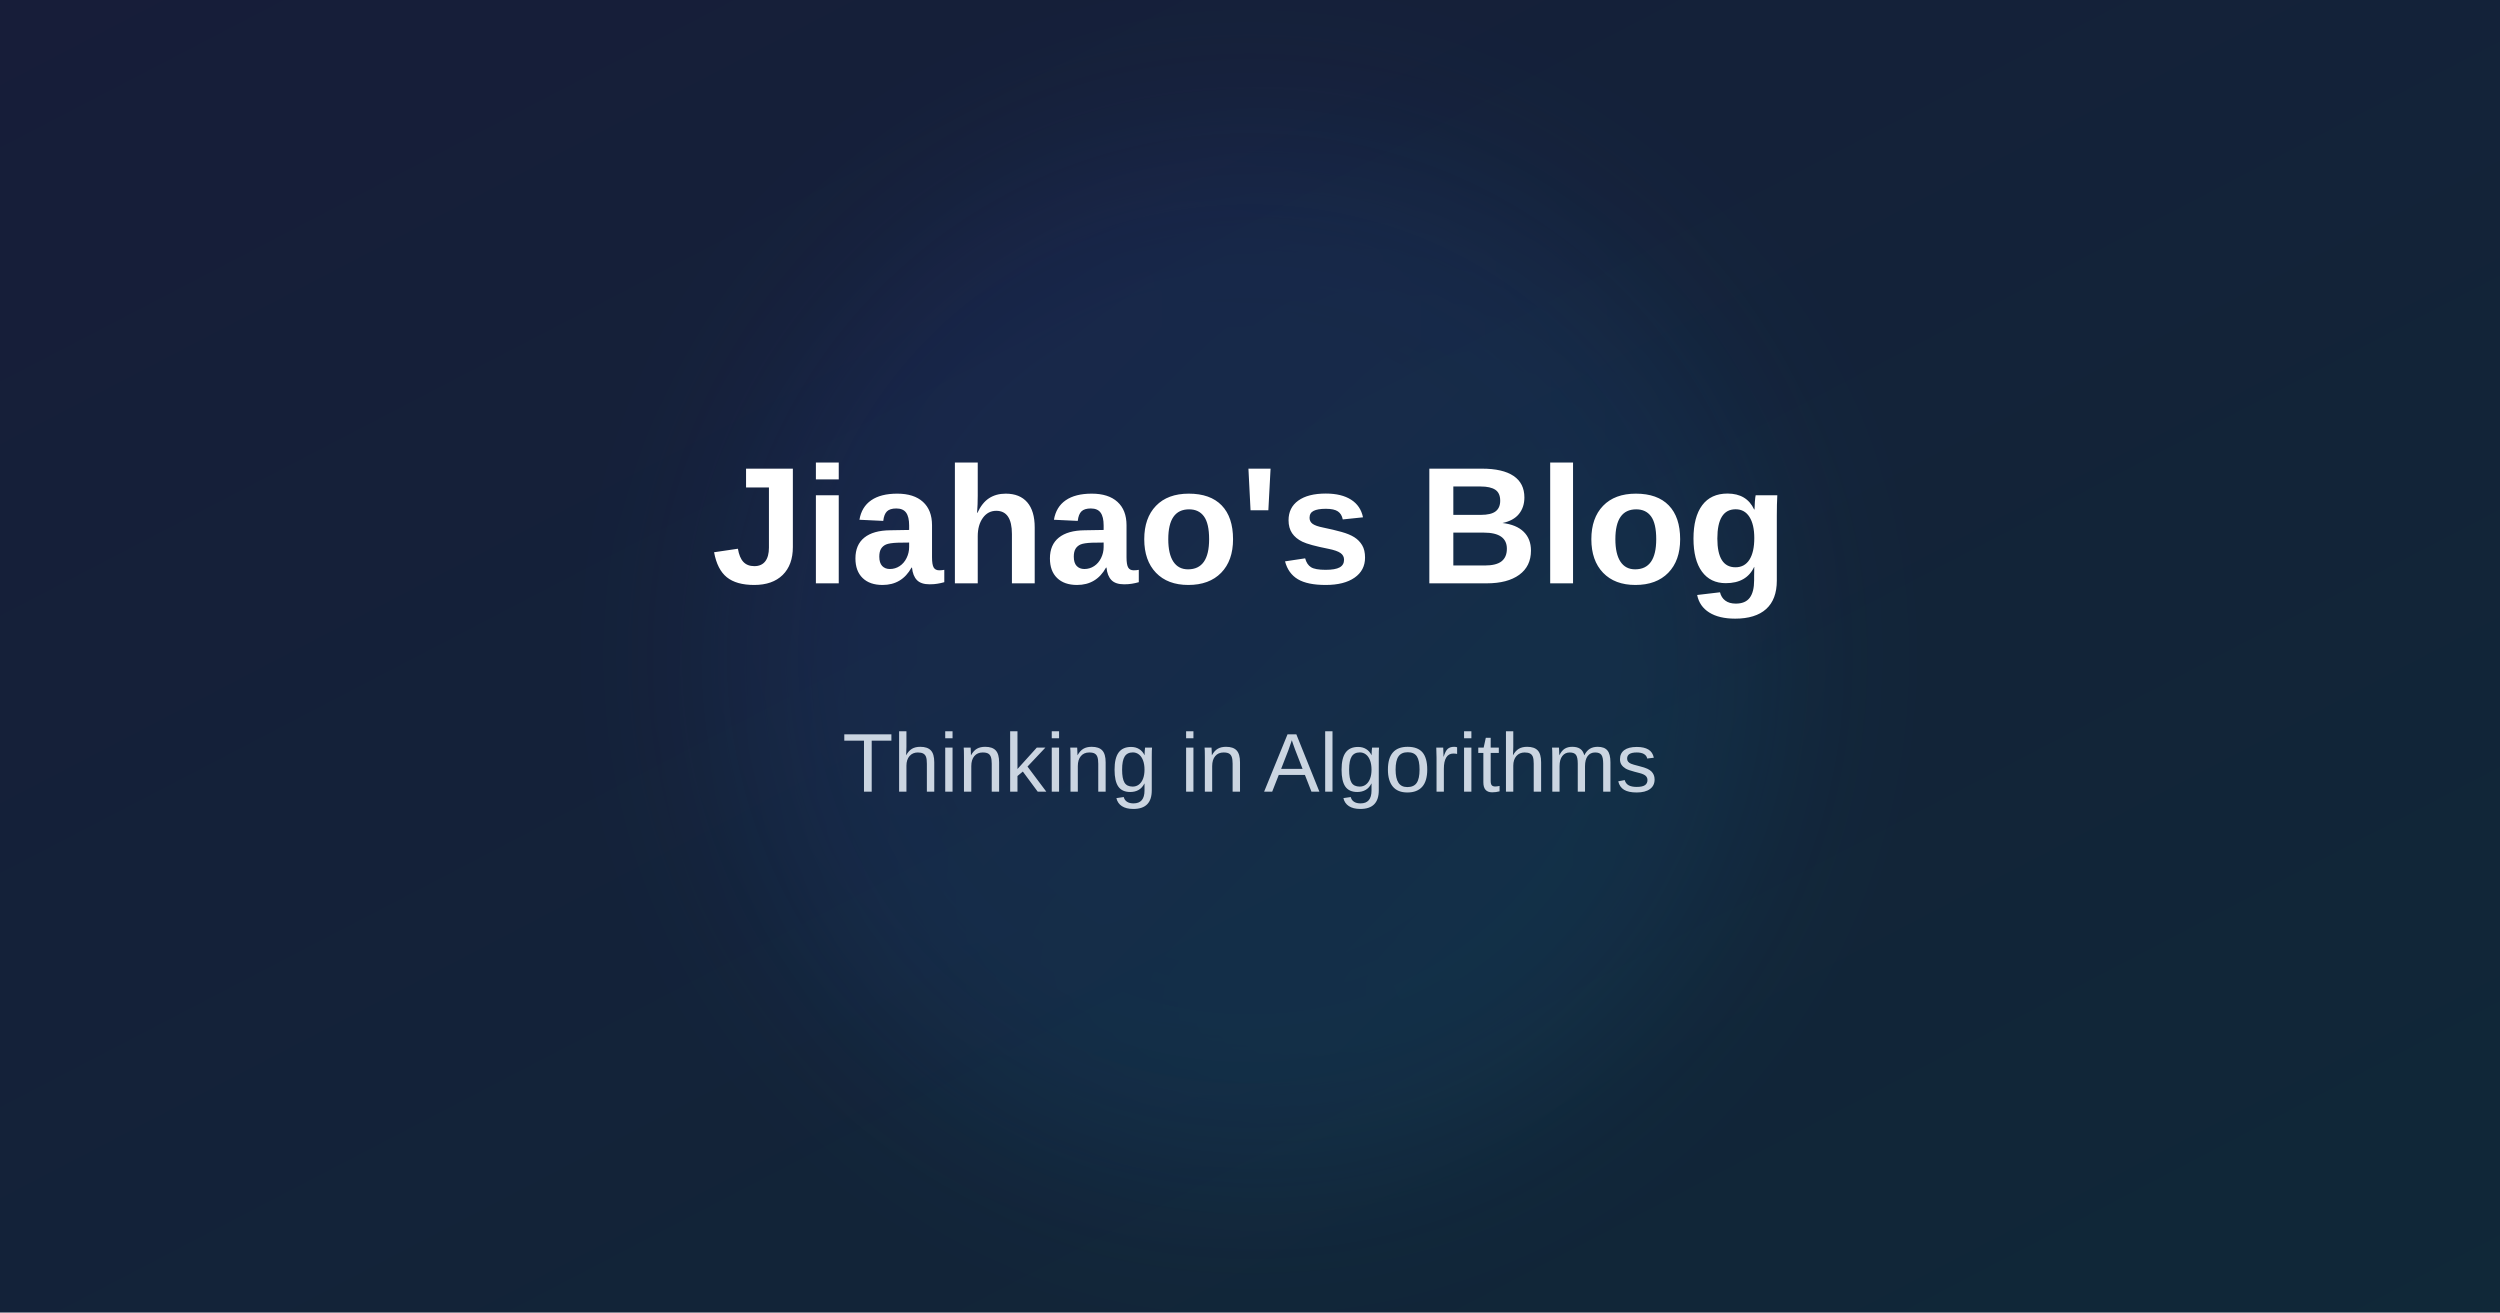
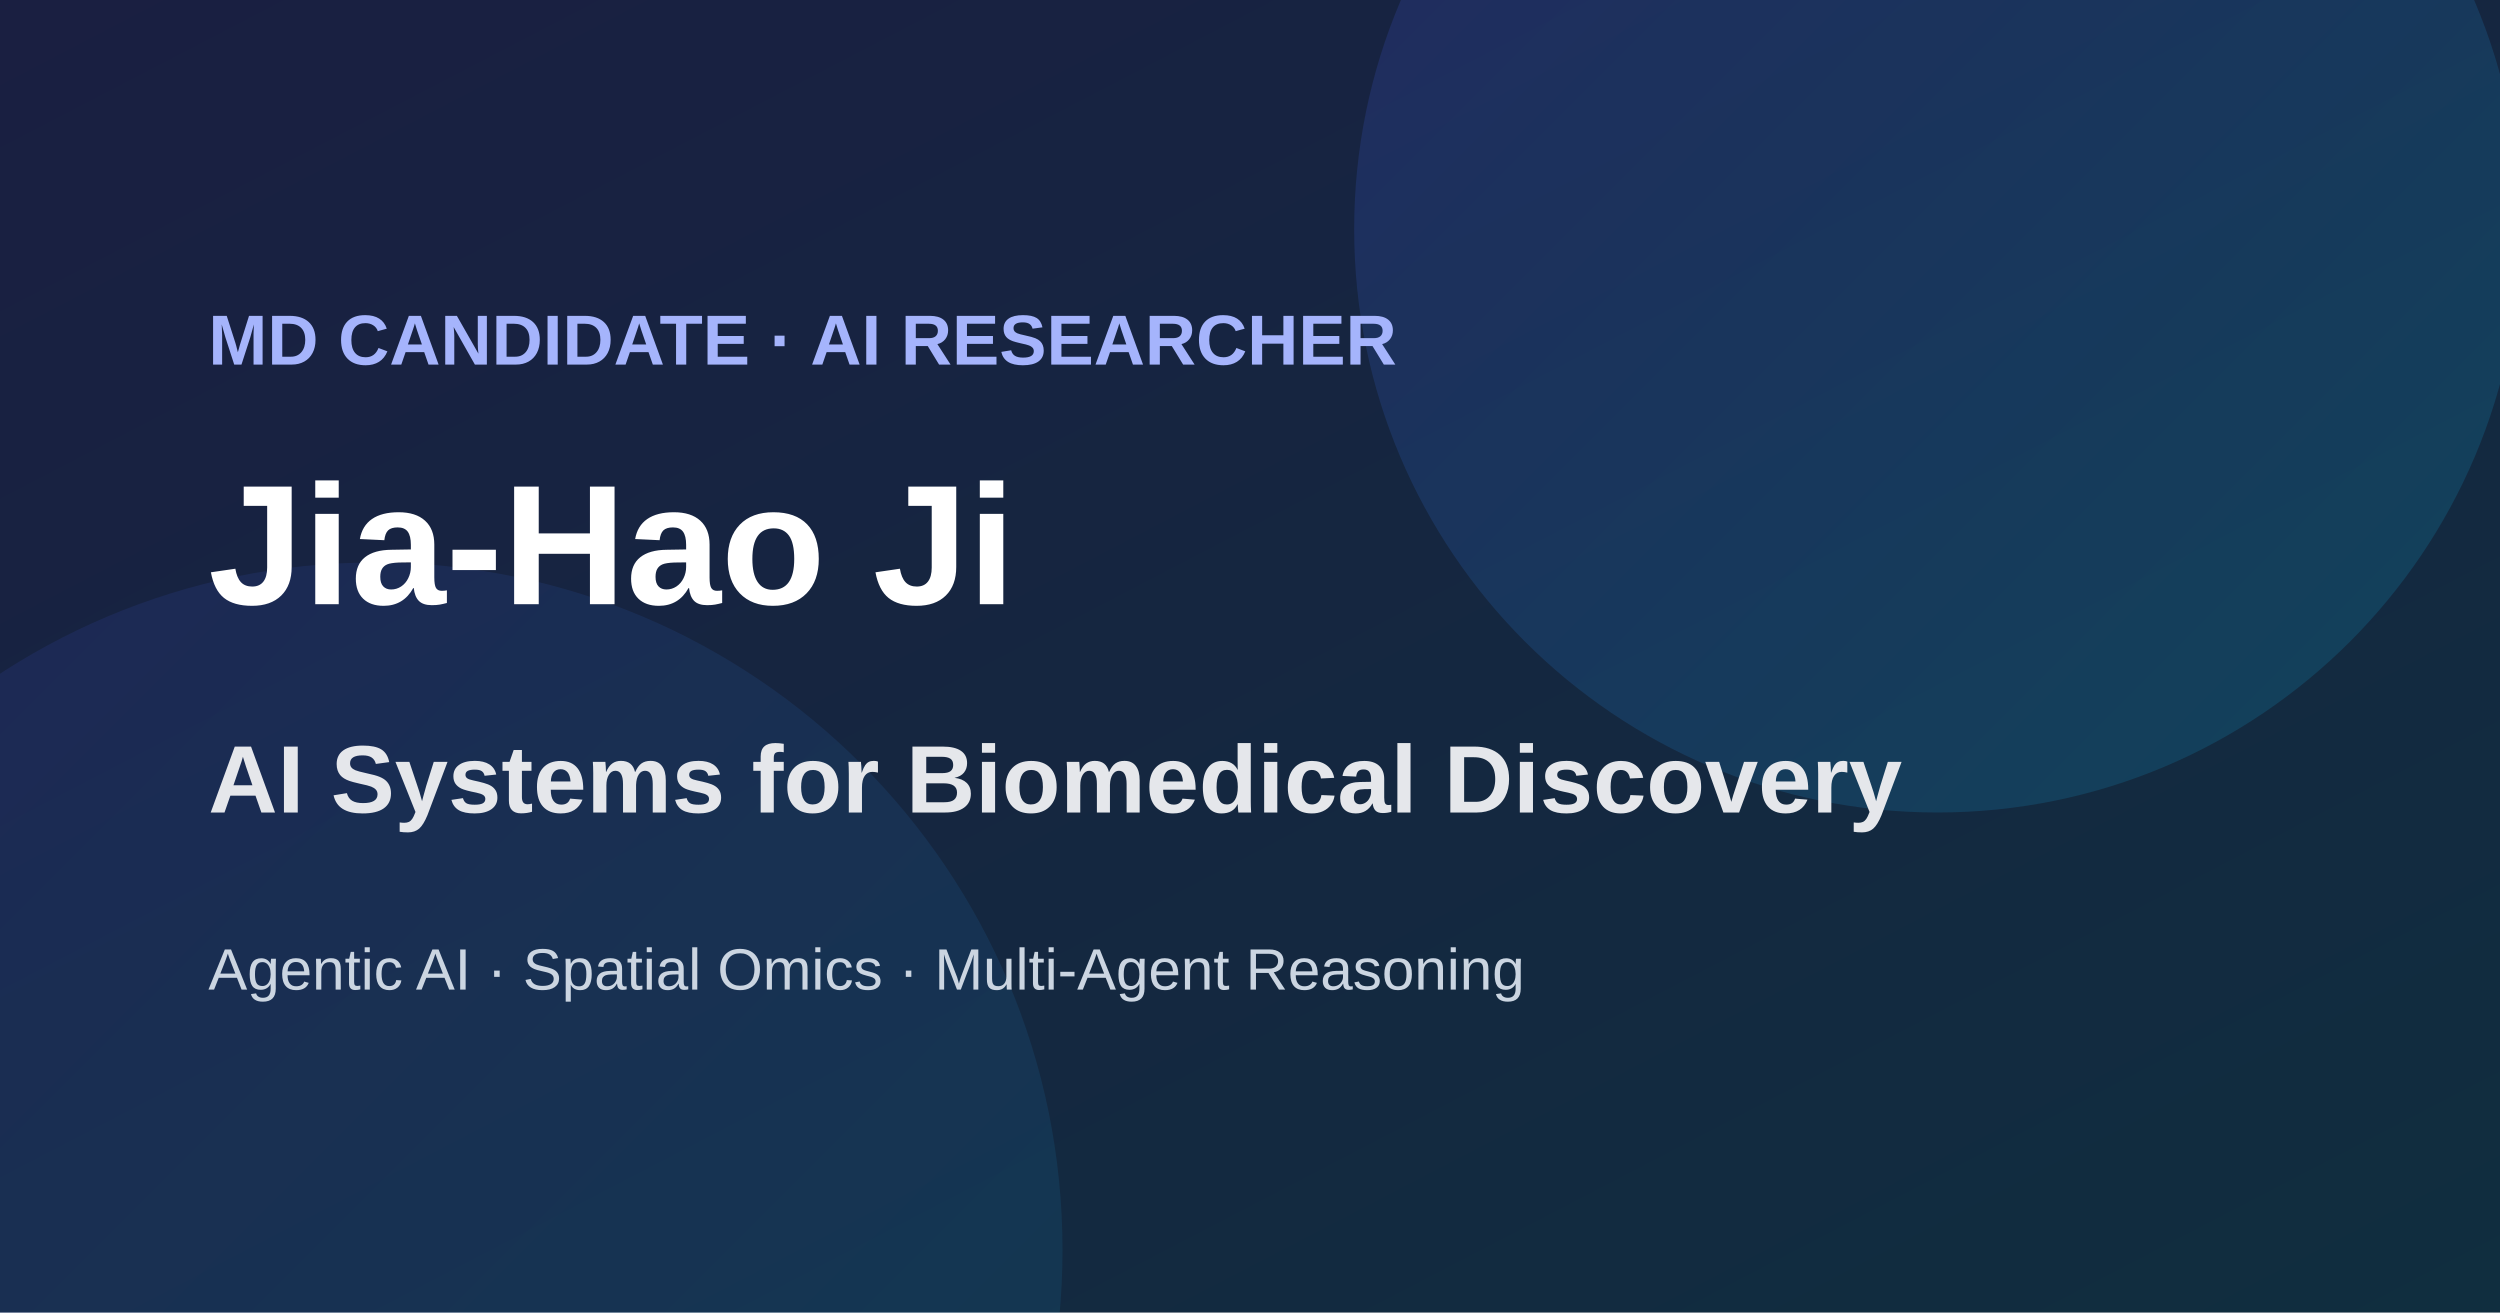
<svg xmlns="http://www.w3.org/2000/svg" width="1200" height="630" viewBox="0 0 1200 630">
  <defs>
    <linearGradient id="grad" x1="0%" y1="0%" x2="100%" y2="100%">
      <stop offset="0%" style="stop-color:#4f46e5;stop-opacity:1" />
      <stop offset="100%" style="stop-color:#06b6d4;stop-opacity:1" />
    </linearGradient>
  </defs>
  <rect width="1200" height="630" fill="#111827" />
-   <rect width="1200" height="630" fill="url(#grad)" opacity="0.1" />
-   <circle cx="600" cy="315" r="250" fill="url(#grad)" opacity="0.1" filter="blur(40px)" />
-   <text x="600" y="280" font-family="Arial, sans-serif" font-size="80" font-weight="bold" fill="white" text-anchor="middle">Jiahao's Blog</text>
-   <text x="600" y="380" font-family="Arial, sans-serif" font-size="40" fill="#cbd5e1" text-anchor="middle">Thinking in Algorithms</text>
+   <rect width="1200" height="630" fill="url(#grad)" opacity="0.14" />
+   <circle cx="930" cy="110" r="280" fill="url(#grad)" opacity="0.18" />
+   <circle cx="180" cy="600" r="330" fill="url(#grad)" opacity="0.12" />
+   <text x="100" y="175" font-family="Arial, sans-serif" font-size="34" font-weight="600" fill="#a5b4fc">MD CANDIDATE · AI RESEARCHER</text>
+   <text x="100" y="290" font-family="Arial, sans-serif" font-size="82" font-weight="700" fill="white">Jia-Hao Ji</text>
+   <text x="100" y="390" font-family="Arial, sans-serif" font-size="46" font-weight="600" fill="#e5e7eb">AI Systems for Biomedical Discovery</text>
+   <text x="100" y="475" font-family="Arial, sans-serif" font-size="28" fill="#cbd5e1">Agentic AI · Spatial Omics · Multi-Agent Reasoning</text>
</svg>
